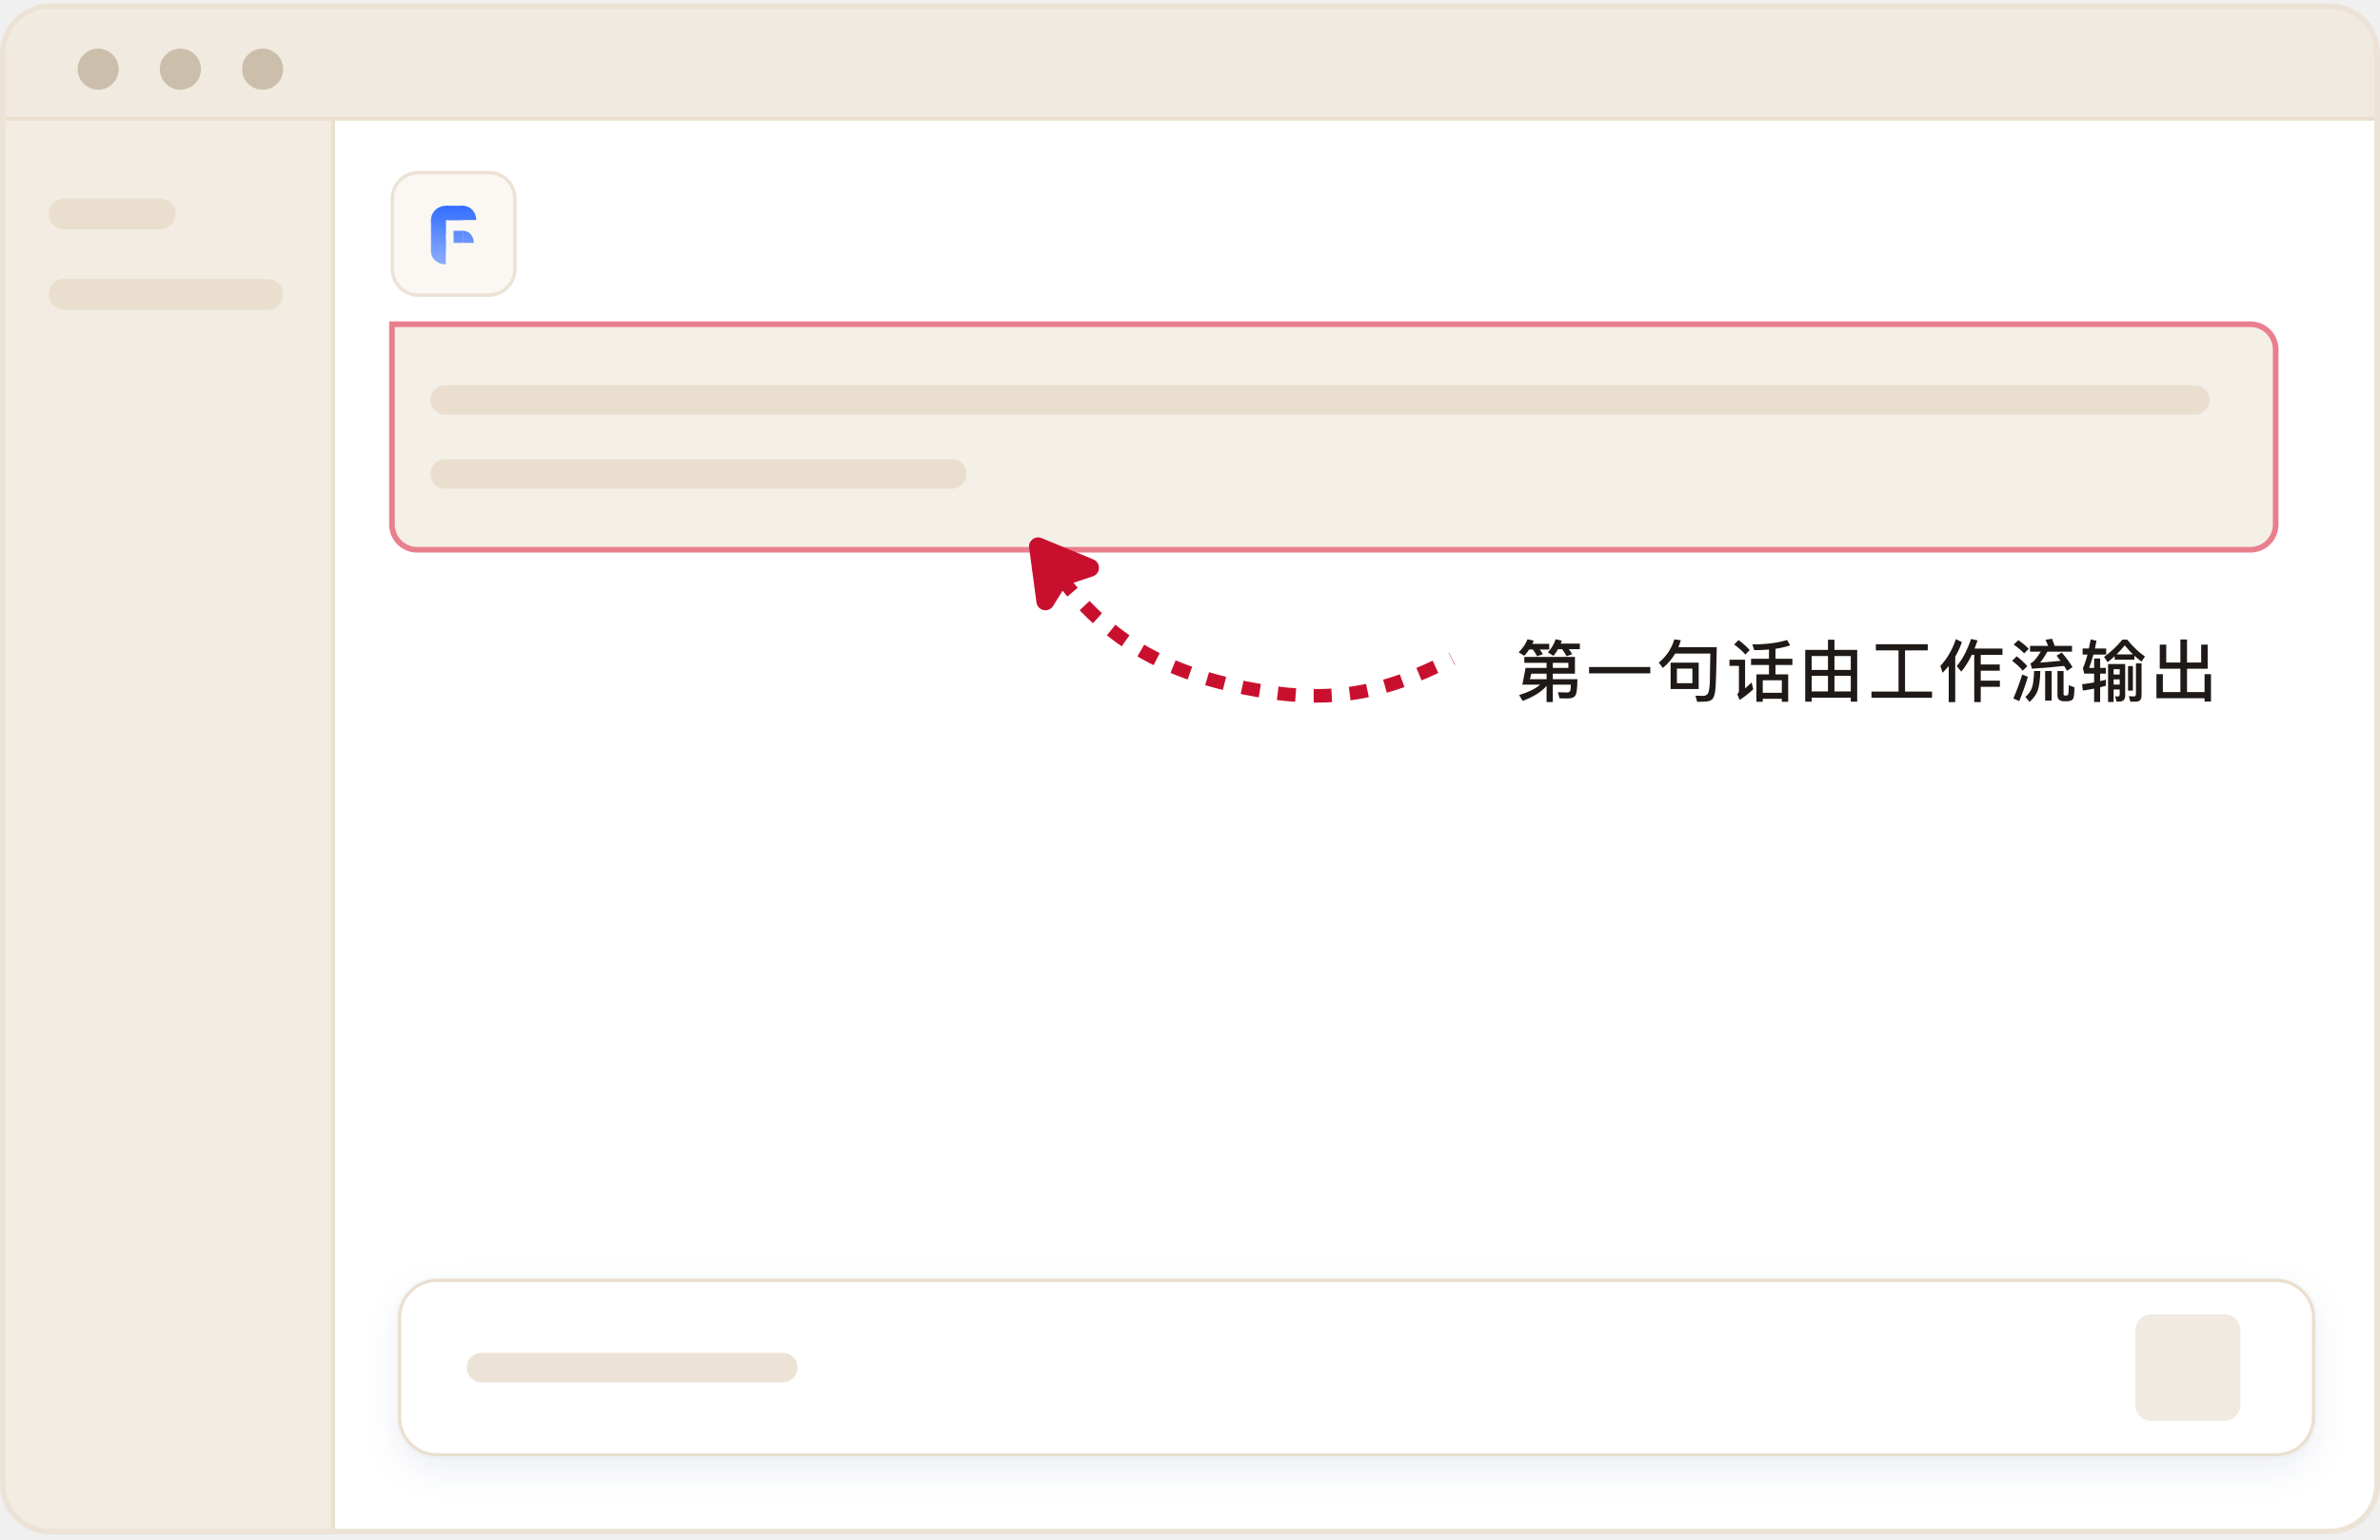
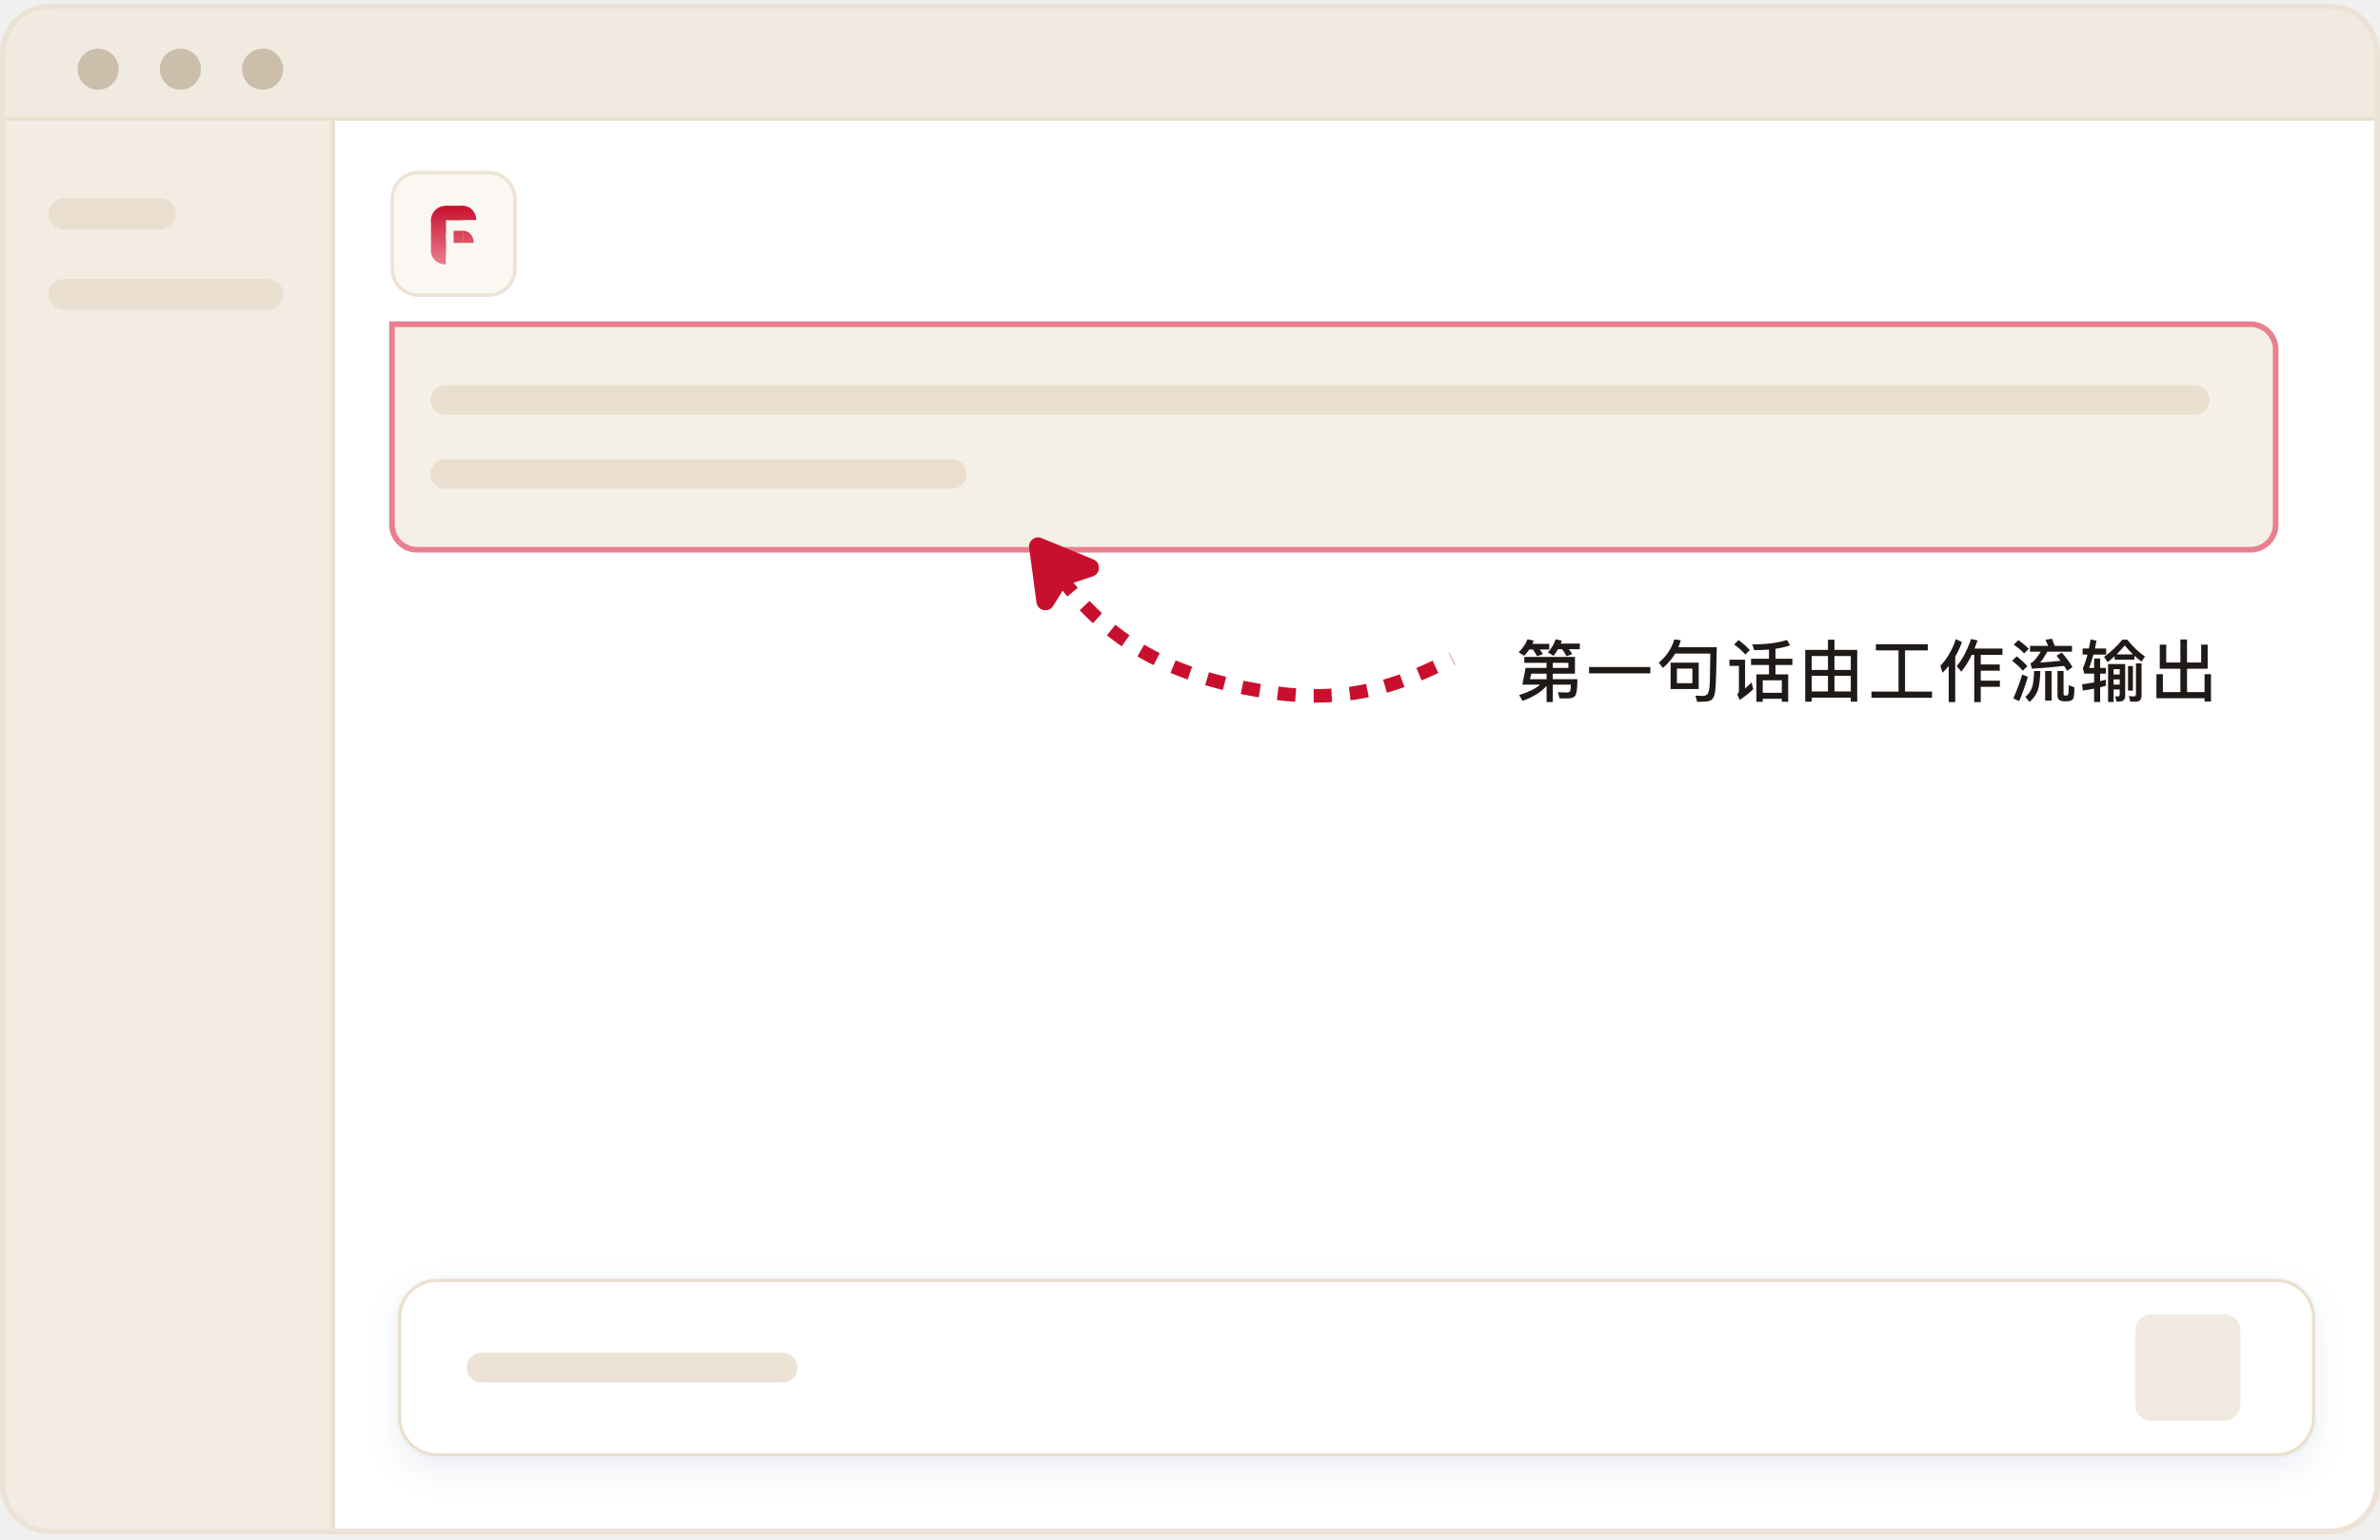
<svg xmlns="http://www.w3.org/2000/svg" width="422" height="273" viewBox="0 0 422 273" fill="none">
  <g clip-path="url(#clip0_13151_318)">
    <rect x="1" y="1.618" width="420" height="269.5" rx="7.875" fill="#F2ECE2" />
    <mask id="path-3-inside-1_13151_318" fill="white">
      <path d="M58.75 20.73H421V271.418H58.75V20.73Z" />
    </mask>
    <path d="M58.75 20.73H421V271.418H58.75V20.73Z" fill="white" />
    <path d="M59.406 271.418V20.73H58.094V271.418H59.406Z" fill="#EADFCE" mask="url(#path-3-inside-1_13151_318)" />
    <rect x="69.561" y="30.601" width="21.746" height="21.746" rx="4.66" fill="#FBF8F3" />
    <rect x="69.561" y="30.601" width="21.746" height="21.746" rx="4.66" stroke="#ECE3D6" stroke-width="0.621" />
    <path d="M81.674 39.023C81.674 38.524 81.52 38.035 81.231 37.62C80.943 37.204 80.533 36.88 80.053 36.689C79.573 36.498 79.044 36.448 78.535 36.545C78.025 36.643 77.557 36.883 77.19 37.237C76.823 37.59 76.572 38.04 76.471 38.531C76.37 39.021 76.422 39.529 76.621 39.99C76.819 40.452 77.156 40.847 77.588 41.124C78.02 41.402 78.528 41.55 79.047 41.55V39.023H81.674Z" fill="url(#paint0_linear_13151_318)" />
    <path d="M84.447 39.023C84.447 38.692 84.386 38.363 84.267 38.056C84.149 37.75 83.976 37.471 83.757 37.237C83.538 37.002 83.279 36.816 82.993 36.689C82.707 36.562 82.401 36.497 82.091 36.497C81.782 36.497 81.476 36.562 81.19 36.689C80.904 36.816 80.645 37.002 80.426 37.237C80.207 37.471 80.034 37.75 79.915 38.056C79.797 38.363 79.736 38.692 79.736 39.023L84.447 39.023Z" fill="url(#paint1_linear_13151_318)" />
    <path d="M84.015 43.074C84.015 42.792 83.966 42.513 83.872 42.252C83.778 41.992 83.64 41.755 83.466 41.556C83.293 41.357 83.086 41.199 82.859 41.091C82.632 40.983 82.389 40.927 82.143 40.927V43.074H84.015Z" fill="url(#paint2_linear_13151_318)" />
    <path d="M79.047 42.3C78.702 42.3 78.361 42.359 78.042 42.475C77.723 42.59 77.434 42.76 77.19 42.973C76.946 43.187 76.752 43.441 76.62 43.72C76.488 43.999 76.421 44.298 76.421 44.6C76.421 44.902 76.488 45.201 76.62 45.48C76.752 45.759 76.946 46.013 77.19 46.227C77.434 46.44 77.723 46.61 78.042 46.725C78.361 46.841 78.702 46.9 79.047 46.9L79.047 42.3Z" fill="url(#paint3_linear_13151_318)" />
    <path d="M79.047 38.923L79.047 44.575L76.42 44.575L76.42 38.923H79.047Z" fill="url(#paint4_linear_13151_318)" />
    <path d="M82.171 39.023L79.017 39.023L79.017 36.497L82.171 36.497V39.023Z" fill="url(#paint5_linear_13151_318)" />
    <path d="M82.171 43.073H80.426V40.927L82.171 40.927V43.073Z" fill="url(#paint6_linear_13151_318)" />
    <path d="M69.5 57.5H399.029C401.498 57.5 403.5 59.502 403.5 61.971V93.029C403.5 95.498 401.498 97.5 399.029 97.5H73.971C71.501 97.5 69.5 95.498 69.5 93.029V57.5Z" fill="#F4EFE7" />
    <path d="M69.5 57.5H399.029C401.498 57.5 403.5 59.502 403.5 61.971V93.029C403.5 95.498 401.498 97.5 399.029 97.5H73.971C71.501 97.5 69.5 95.498 69.5 93.029V57.5Z" stroke="#E97F8D" />
    <rect x="76.327" y="68.305" width="315.446" height="5.25" rx="2.625" fill="#EADFCE" />
    <rect x="76.327" y="81.43" width="95.049" height="5.25" rx="2.625" fill="#EADFCE" />
    <path d="M184.513 97.276C193.723 111.656 203.857 118.594 220.595 121.978C234.842 124.858 244.545 123.5 257.454 116.821" stroke="#C8102E" stroke-width="2.403" stroke-dasharray="3.2 3.2" />
    <path d="M182.474 97.126C182.311 95.903 183.532 94.962 184.672 95.431L193.868 99.215C195.242 99.781 195.173 101.75 193.763 102.218L189.567 103.61C189.211 103.728 188.909 103.966 188.711 104.284L186.725 107.475C185.931 108.751 183.976 108.33 183.776 106.841L182.474 97.126Z" fill="#C8102E" />
    <g filter="url(#filter0_dd_13151_318)">
      <rect x="70.562" y="226.792" width="339.938" height="31.5" rx="6.916" fill="white" />
      <rect x="70.845" y="227.075" width="339.372" height="30.934" rx="6.634" stroke="#EADFCE" stroke-width="0.565" />
      <rect x="82.75" y="239.917" width="58.673" height="5.25" rx="2.625" fill="#ECE3D6" />
      <rect x="378.614" y="233.085" width="18.634" height="18.916" rx="2.853" fill="#F1EAE0" />
    </g>
    <path d="M274.227 117.548H270.279V116.504H279.255V119.48H275.331V120.452H279.687C279.687 121.916 279.579 122.852 279.387 123.248C279.183 123.656 278.727 123.86 278.007 123.872C277.503 123.872 276.999 123.86 276.519 123.848L276.243 122.768C276.807 122.792 277.335 122.816 277.827 122.816C278.163 122.816 278.367 122.696 278.439 122.468C278.487 122.252 278.523 121.904 278.523 121.424H275.331V124.508H274.227V121.628C273.387 122.66 271.971 123.548 269.991 124.304L269.355 123.272C271.107 122.72 272.355 122.096 273.075 121.424H269.931L270.507 118.448H274.227V117.548ZM274.227 119.48H271.515L271.275 120.452H274.227V119.48ZM275.331 118.448H278.091V117.548H275.331V118.448ZM271.155 115.184C270.891 115.58 270.591 115.952 270.267 116.3L269.271 115.688C270.003 114.968 270.531 114.2 270.843 113.372L271.947 113.612C271.863 113.816 271.779 114.008 271.707 114.188H274.695V115.184H273.003C273.231 115.472 273.423 115.748 273.579 116.012L272.559 116.384C272.331 115.976 272.067 115.568 271.779 115.184H271.155ZM276.255 115.136C276.015 115.556 275.751 115.952 275.451 116.312L274.467 115.7C275.103 114.98 275.559 114.2 275.835 113.372L276.927 113.612C276.855 113.792 276.795 113.972 276.735 114.14H280.119V115.136H278.175C278.415 115.448 278.619 115.736 278.775 116.012L277.767 116.384C277.551 115.952 277.287 115.532 276.975 115.136H276.255ZM281.759 118.292H292.619V119.42H281.759V118.292ZM296.215 117.524H301.195V122.204H296.215V117.524ZM300.079 121.16V118.58H297.331V121.16H300.079ZM296.875 113.396L298.027 113.54C297.907 113.972 297.763 114.392 297.595 114.788H304.399C304.327 118.628 304.267 120.92 304.207 121.64C304.147 122.72 303.991 123.464 303.727 123.848C303.451 124.232 302.947 124.436 302.227 124.436C301.867 124.436 301.435 124.448 300.931 124.472L300.619 123.38C301.063 123.404 301.519 123.416 301.975 123.416C302.359 123.416 302.647 123.272 302.839 122.984C303.019 122.696 303.127 121.988 303.175 120.872C303.199 120.14 303.223 118.484 303.259 115.904H297.031C296.455 116.864 295.735 117.716 294.847 118.46L294.127 117.524C295.471 116.396 296.395 115.028 296.875 113.396ZM310.479 116.828H313.659V115.196C312.843 115.268 311.967 115.304 311.043 115.304L310.707 114.284C313.143 114.284 315.195 114.02 316.863 113.504L317.415 114.452C316.647 114.716 315.783 114.92 314.811 115.064V116.828H317.811V117.932H314.811V119.6H317.067V124.46H315.939V123.932H312.555V124.46H311.427V119.6H313.659V117.932H310.479V116.828ZM312.555 122.864H315.939V120.644H312.555V122.864ZM308.271 113.516C309.051 114.104 309.711 114.692 310.251 115.292L309.471 116.084C308.991 115.52 308.331 114.92 307.479 114.296L308.271 113.516ZM306.651 116.996H309.423V122.096C309.783 121.784 310.167 121.436 310.575 121.04L310.875 122.24C310.119 122.948 309.315 123.584 308.463 124.136L308.031 123.116C308.223 122.948 308.331 122.744 308.331 122.504V118.088H306.651V116.996ZM329.303 115.256V124.436H328.163V123.728H321.227V124.436H320.087V115.256H324.119V113.456H325.271V115.256H329.303ZM321.227 122.624H324.119V119.864H321.227V122.624ZM325.271 122.624H328.163V119.864H325.271V122.624ZM321.227 118.808H324.119V116.348H321.227V118.808ZM325.271 116.348V118.808H328.163V116.348H325.271ZM336.631 115.352H332.611V114.26H341.815V115.352H337.783V122.648H342.571V123.752H331.831V122.648H336.631V115.352ZM349.623 116.132C349.071 117.284 348.447 118.28 347.763 119.12L346.947 118.136C347.943 116.972 348.795 115.364 349.491 113.324L350.643 113.576C350.475 114.08 350.295 114.56 350.115 115.016H355.059V116.132H351.207V117.848H354.579V118.952H351.207V120.716H354.603V121.808H351.207V124.52H350.055V116.132H349.623ZM345.531 118.112C345.195 118.52 344.823 118.928 344.439 119.324L344.055 118.1C345.291 116.744 346.203 115.16 346.791 113.36L347.871 113.864C347.559 114.776 347.163 115.64 346.683 116.456V124.52H345.531V118.112ZM360.275 118.592L360.023 117.632C360.119 117.596 360.203 117.56 360.251 117.536C360.671 117.284 361.199 116.624 361.847 115.568H359.951V114.548H363.155C363.011 114.164 362.855 113.804 362.687 113.468L363.851 113.276C364.007 113.66 364.163 114.08 364.319 114.548H367.391V115.568H363.023C362.543 116.408 362.123 117.056 361.739 117.512C362.939 117.428 364.151 117.32 365.351 117.188C365.123 116.888 364.895 116.588 364.655 116.288L365.579 115.724C366.407 116.708 367.043 117.572 367.475 118.316L366.527 118.976C366.359 118.688 366.179 118.388 365.987 118.1C364.235 118.304 362.327 118.472 360.275 118.592ZM357.875 113.528C358.595 114.032 359.219 114.548 359.723 115.064L358.907 115.88C358.463 115.4 357.839 114.872 357.047 114.32L357.875 113.528ZM357.587 116.396C358.331 116.972 358.967 117.56 359.471 118.136L358.655 118.952C358.211 118.4 357.587 117.812 356.771 117.188L357.587 116.396ZM358.559 119.636L359.567 120.02C359.111 121.556 358.595 122.996 358.031 124.34L356.987 123.872C357.587 122.492 358.115 121.076 358.559 119.636ZM362.627 119H363.779V124.256H362.627V119ZM360.671 119H361.775C361.727 120.584 361.571 121.736 361.307 122.48C361.019 123.248 360.527 123.908 359.855 124.484L359.123 123.584C359.675 123.128 360.059 122.588 360.287 121.964C360.503 121.364 360.623 120.38 360.671 119ZM366.551 124.376H366.023C365.207 124.376 364.811 124.016 364.811 123.32V119H365.891V123.104C365.891 123.236 365.951 123.32 366.071 123.344H366.503C366.659 123.32 366.743 123.152 366.767 122.864C366.791 122.552 366.815 122.096 366.815 121.52L367.811 121.892C367.811 123.02 367.727 123.716 367.571 123.968C367.415 124.208 367.079 124.34 366.551 124.376ZM371.311 116.792H372.379V118.448H373.387V119.468H372.379V120.8C372.739 120.716 373.087 120.632 373.399 120.548V121.616C373.063 121.712 372.715 121.796 372.379 121.892V124.496H371.311V122.132C370.675 122.252 370.015 122.372 369.319 122.468L369.175 121.352C369.943 121.256 370.651 121.148 371.311 121.028V119.468H369.559L369.319 118.508C369.607 117.86 369.883 117.056 370.135 116.084H369.271V115.004H370.387C370.495 114.488 370.603 113.948 370.699 113.396L371.731 113.636C371.635 114.116 371.551 114.572 371.455 115.004H373.447V116.084H371.191C370.951 116.96 370.699 117.752 370.435 118.448H371.311V116.792ZM374.959 116.384C374.539 116.768 374.119 117.116 373.699 117.44L373.075 116.492C374.287 115.628 375.367 114.608 376.327 113.432H377.167C378.199 114.692 379.243 115.688 380.323 116.432L379.723 117.332C379.279 117.008 378.859 116.66 378.451 116.3V116.996H374.959V116.384ZM378.199 116.06C377.683 115.556 377.203 115.028 376.747 114.464C376.267 115.04 375.775 115.58 375.295 116.06H378.199ZM375.811 124.412H375.283L375.031 123.488L375.499 123.524C375.727 123.524 375.847 123.392 375.847 123.14V122.276H374.767V124.496H373.783V117.764H376.819V123.344C376.819 124.052 376.483 124.412 375.811 124.412ZM374.767 121.412H375.847V120.488H374.767V121.412ZM374.767 119.624H375.847V118.676H374.767V119.624ZM377.323 118.124H378.187V122.48H377.323V118.124ZM378.751 124.436H377.719L377.479 123.44C377.803 123.488 378.103 123.512 378.391 123.512C378.607 123.512 378.727 123.356 378.727 123.044V117.644H379.723V123.284C379.723 124.052 379.399 124.436 378.751 124.436ZM390.291 117.5V114.32H391.443V118.604H387.783V122.744H390.891V119.564H392.031V124.412H390.891V123.836H382.359V119.564H383.499V122.744H386.607V118.604H382.947V114.32H384.099V117.5H386.607V113.408H387.783V117.5H390.291Z" fill="#1F1A17" />
    <rect x="8.611" y="35.204" width="22.566" height="5.468" rx="2.734" fill="#EADFCE" />
    <rect x="8.611" y="49.477" width="41.601" height="5.468" rx="2.734" fill="#EADFCE" />
    <mask id="path-19-inside-2_13151_318" fill="white">
      <path d="M0.29 11.972C0.29 6.173 4.991 1.472 10.79 1.472H412.133C417.932 1.472 422.633 6.173 422.633 11.972V21.382H0.29V11.972Z" />
    </mask>
    <path d="M0.29 11.972C0.29 6.173 4.991 1.472 10.79 1.472H412.133C417.932 1.472 422.633 6.173 422.633 11.972V21.382H0.29V11.972Z" fill="#F1EAE0" />
    <path d="M0.29 1.472H422.633H0.29ZM422.633 22.038H0.29V20.726H422.633V22.038ZM0.29 21.382V1.472V21.382ZM422.633 1.472V21.382V1.472Z" fill="#EADFCE" mask="url(#path-19-inside-2_13151_318)" />
    <circle cx="17.404" cy="12.269" r="3.645" fill="#CBBFAC" />
    <circle cx="31.985" cy="12.269" r="3.645" fill="#CBBFAC" />
    <circle cx="46.566" cy="12.269" r="3.645" fill="#CBBFAC" />
  </g>
  <rect x="0.5" y="1.118" width="421" height="270.5" rx="8.375" stroke="#ECE3D6" />
  <defs>
    <filter id="filter0_dd_13151_318" x="64.799" y="223.334" width="351.465" height="43.027" filterUnits="userSpaceOnUse" color-interpolation-filters="sRGB">
      <feFlood flood-opacity="0" result="BackgroundImageFix" />
      <feColorMatrix in="SourceAlpha" type="matrix" values="0 0 0 0 0 0 0 0 0 0 0 0 0 0 0 0 0 0 127 0" result="hardAlpha" />
      <feOffset />
      <feGaussianBlur stdDeviation="0.288" />
      <feComposite in2="hardAlpha" operator="out" />
      <feColorMatrix type="matrix" values="0 0 0 0 0.075 0 0 0 0 0.2 0 0 0 0 0.42 0 0 0 0.08 0" />
      <feBlend mode="normal" in2="BackgroundImageFix" result="effect1_dropShadow_13151_318" />
      <feColorMatrix in="SourceAlpha" type="matrix" values="0 0 0 0 0 0 0 0 0 0 0 0 0 0 0 0 0 0 127 0" result="hardAlpha" />
      <feOffset dy="2.305" />
      <feGaussianBlur stdDeviation="2.882" />
      <feColorMatrix type="matrix" values="0 0 0 0 0.075 0 0 0 0 0.2 0 0 0 0 0.42 0 0 0 0.08 0" />
      <feBlend mode="normal" in2="effect1_dropShadow_13151_318" result="effect2_dropShadow_13151_318" />
      <feBlend mode="normal" in="SourceGraphic" in2="effect2_dropShadow_13151_318" result="shape" />
    </filter>
    <linearGradient id="paint0_linear_13151_318" x1="80.434" y1="36.497" x2="80.434" y2="46.9" gradientUnits="userSpaceOnUse">
-       <stop stop-color="#326DFF" />
-       <stop offset="1" stop-color="#8EAEFF" />
+       <stop stop-color="#C8102E" />
+       <stop offset="1" stop-color="#E97F8D" />
    </linearGradient>
    <linearGradient id="paint1_linear_13151_318" x1="80.434" y1="36.497" x2="80.434" y2="46.9" gradientUnits="userSpaceOnUse">
-       <stop stop-color="#326DFF" />
-       <stop offset="1" stop-color="#8EAEFF" />
+       <stop stop-color="#C8102E" />
+       <stop offset="1" stop-color="#E97F8D" />
    </linearGradient>
    <linearGradient id="paint2_linear_13151_318" x1="80.434" y1="36.497" x2="80.434" y2="46.9" gradientUnits="userSpaceOnUse">
-       <stop stop-color="#326DFF" />
-       <stop offset="1" stop-color="#8EAEFF" />
+       <stop stop-color="#C8102E" />
+       <stop offset="1" stop-color="#E97F8D" />
    </linearGradient>
    <linearGradient id="paint3_linear_13151_318" x1="80.434" y1="36.497" x2="80.434" y2="46.9" gradientUnits="userSpaceOnUse">
-       <stop stop-color="#326DFF" />
-       <stop offset="1" stop-color="#8EAEFF" />
+       <stop stop-color="#C8102E" />
+       <stop offset="1" stop-color="#E97F8D" />
    </linearGradient>
    <linearGradient id="paint4_linear_13151_318" x1="80.434" y1="36.497" x2="80.434" y2="46.9" gradientUnits="userSpaceOnUse">
-       <stop stop-color="#326DFF" />
-       <stop offset="1" stop-color="#8EAEFF" />
+       <stop stop-color="#C8102E" />
+       <stop offset="1" stop-color="#E97F8D" />
    </linearGradient>
    <linearGradient id="paint5_linear_13151_318" x1="80.434" y1="36.497" x2="80.434" y2="46.9" gradientUnits="userSpaceOnUse">
-       <stop stop-color="#326DFF" />
-       <stop offset="1" stop-color="#8EAEFF" />
+       <stop stop-color="#C8102E" />
+       <stop offset="1" stop-color="#E97F8D" />
    </linearGradient>
    <linearGradient id="paint6_linear_13151_318" x1="80.434" y1="36.497" x2="80.434" y2="46.9" gradientUnits="userSpaceOnUse">
-       <stop stop-color="#326DFF" />
-       <stop offset="1" stop-color="#8EAEFF" />
+       <stop stop-color="#C8102E" />
+       <stop offset="1" stop-color="#E97F8D" />
    </linearGradient>
    <clipPath id="clip0_13151_318">
      <rect x="1" y="1.618" width="420" height="269.5" rx="7.875" fill="white" />
    </clipPath>
  </defs>
</svg>
